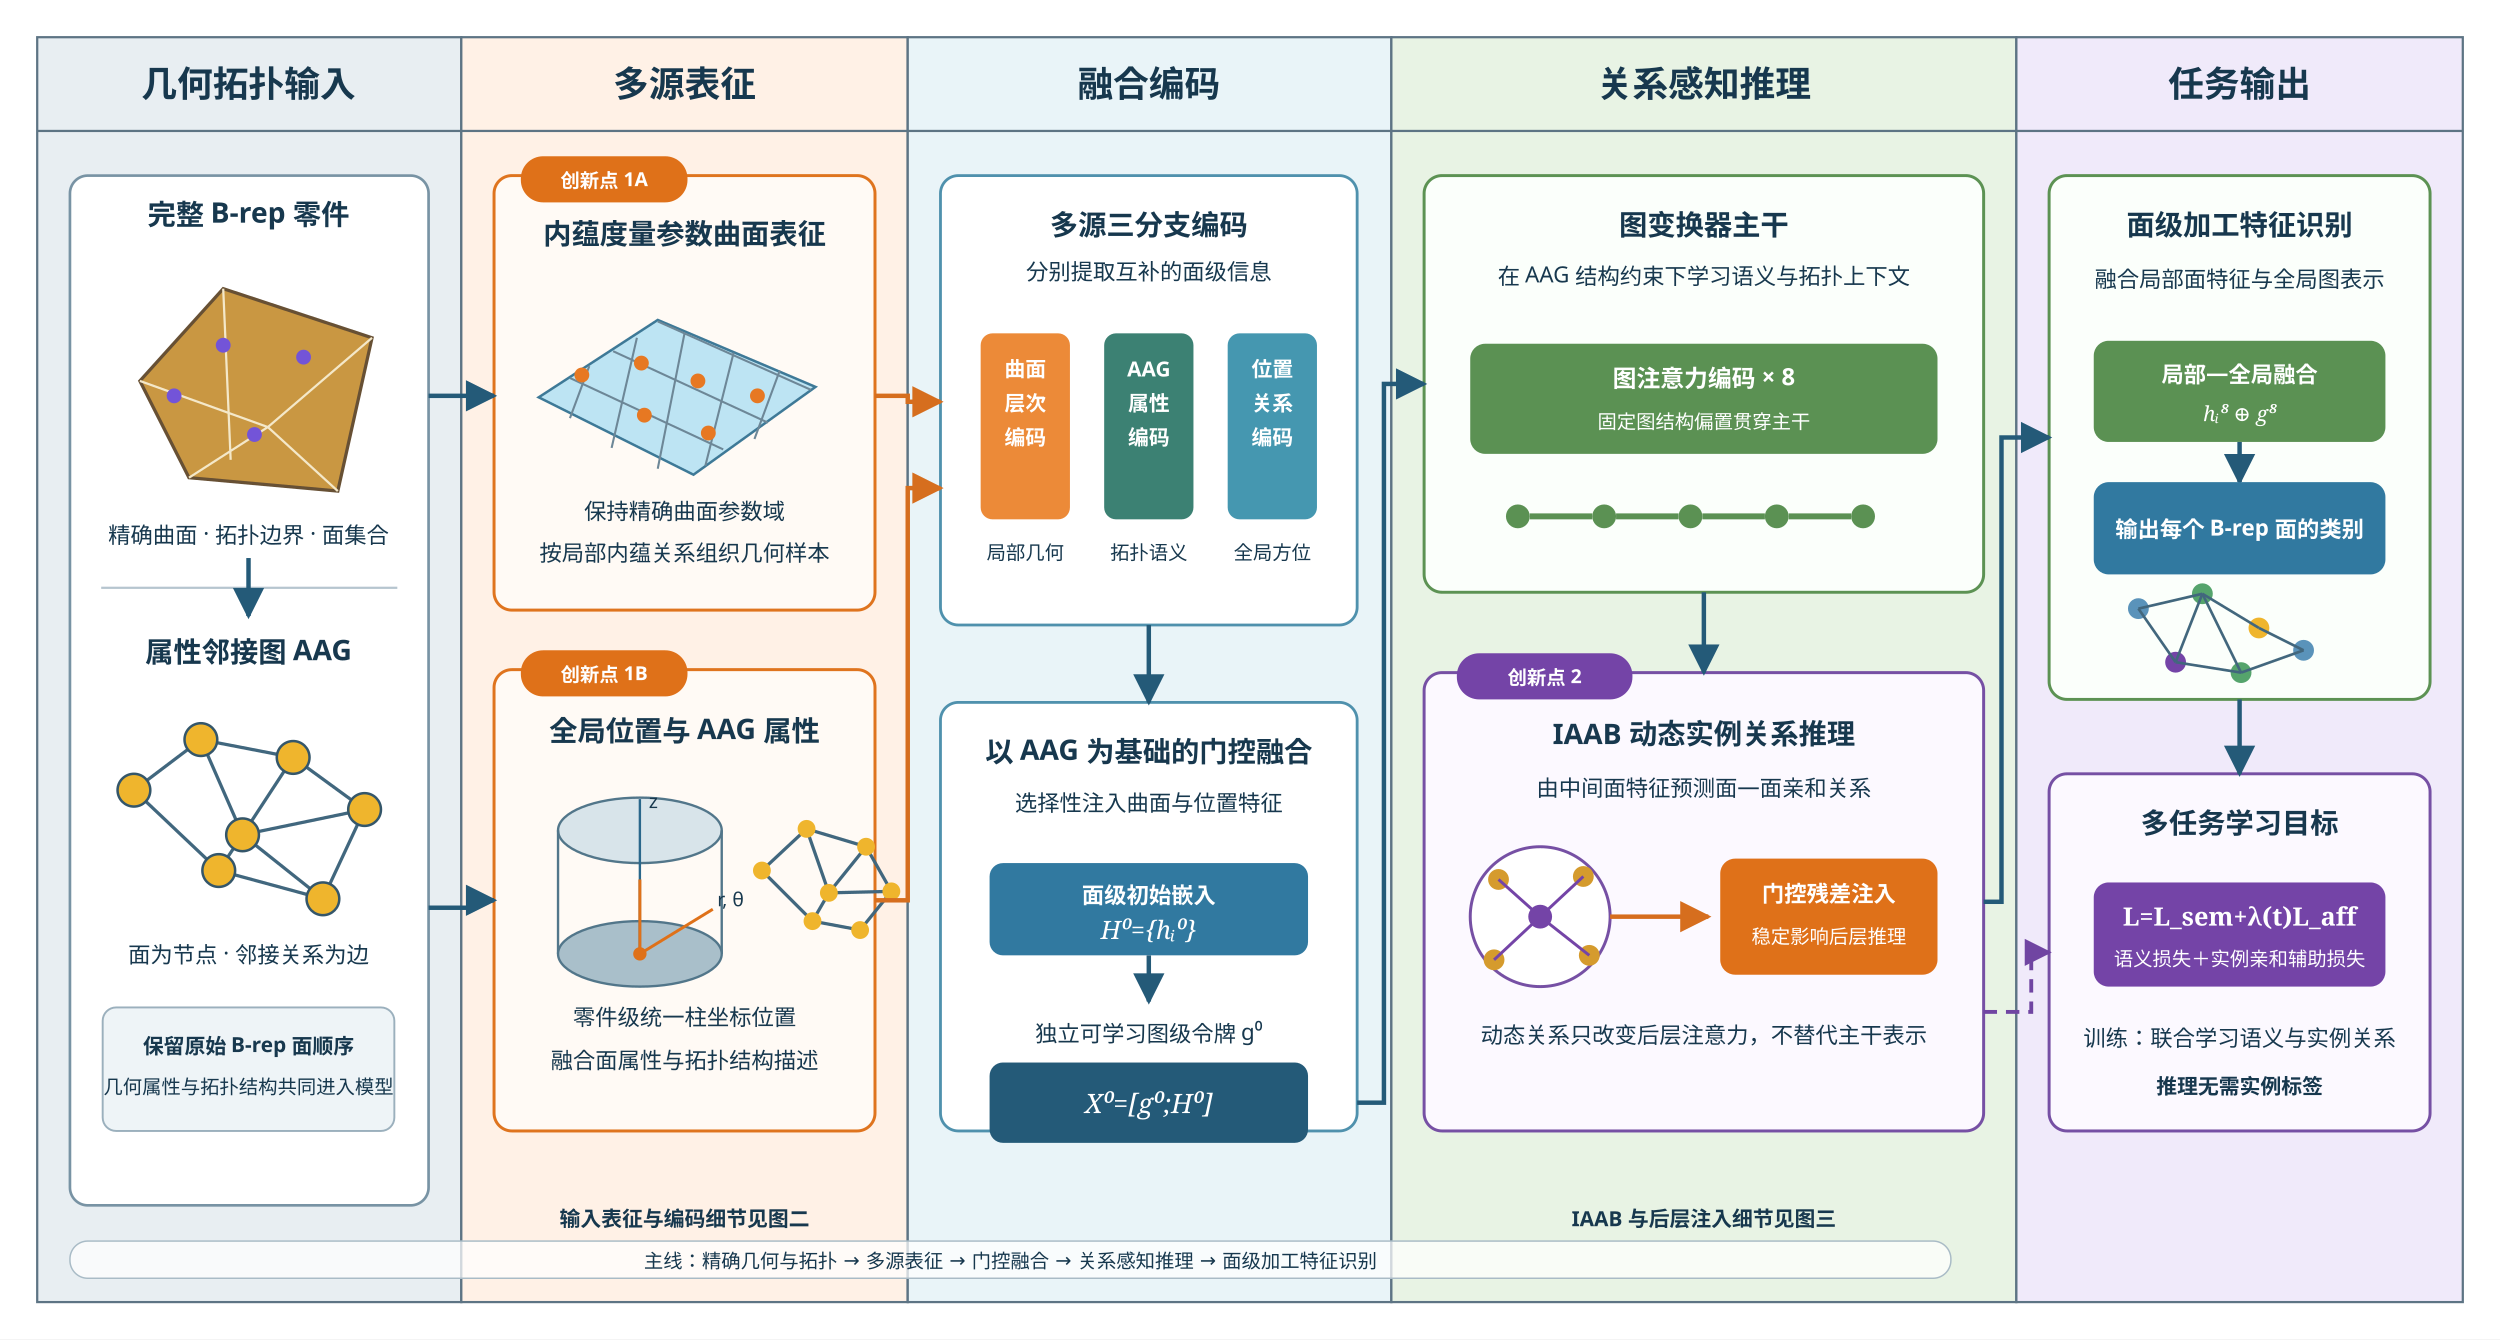
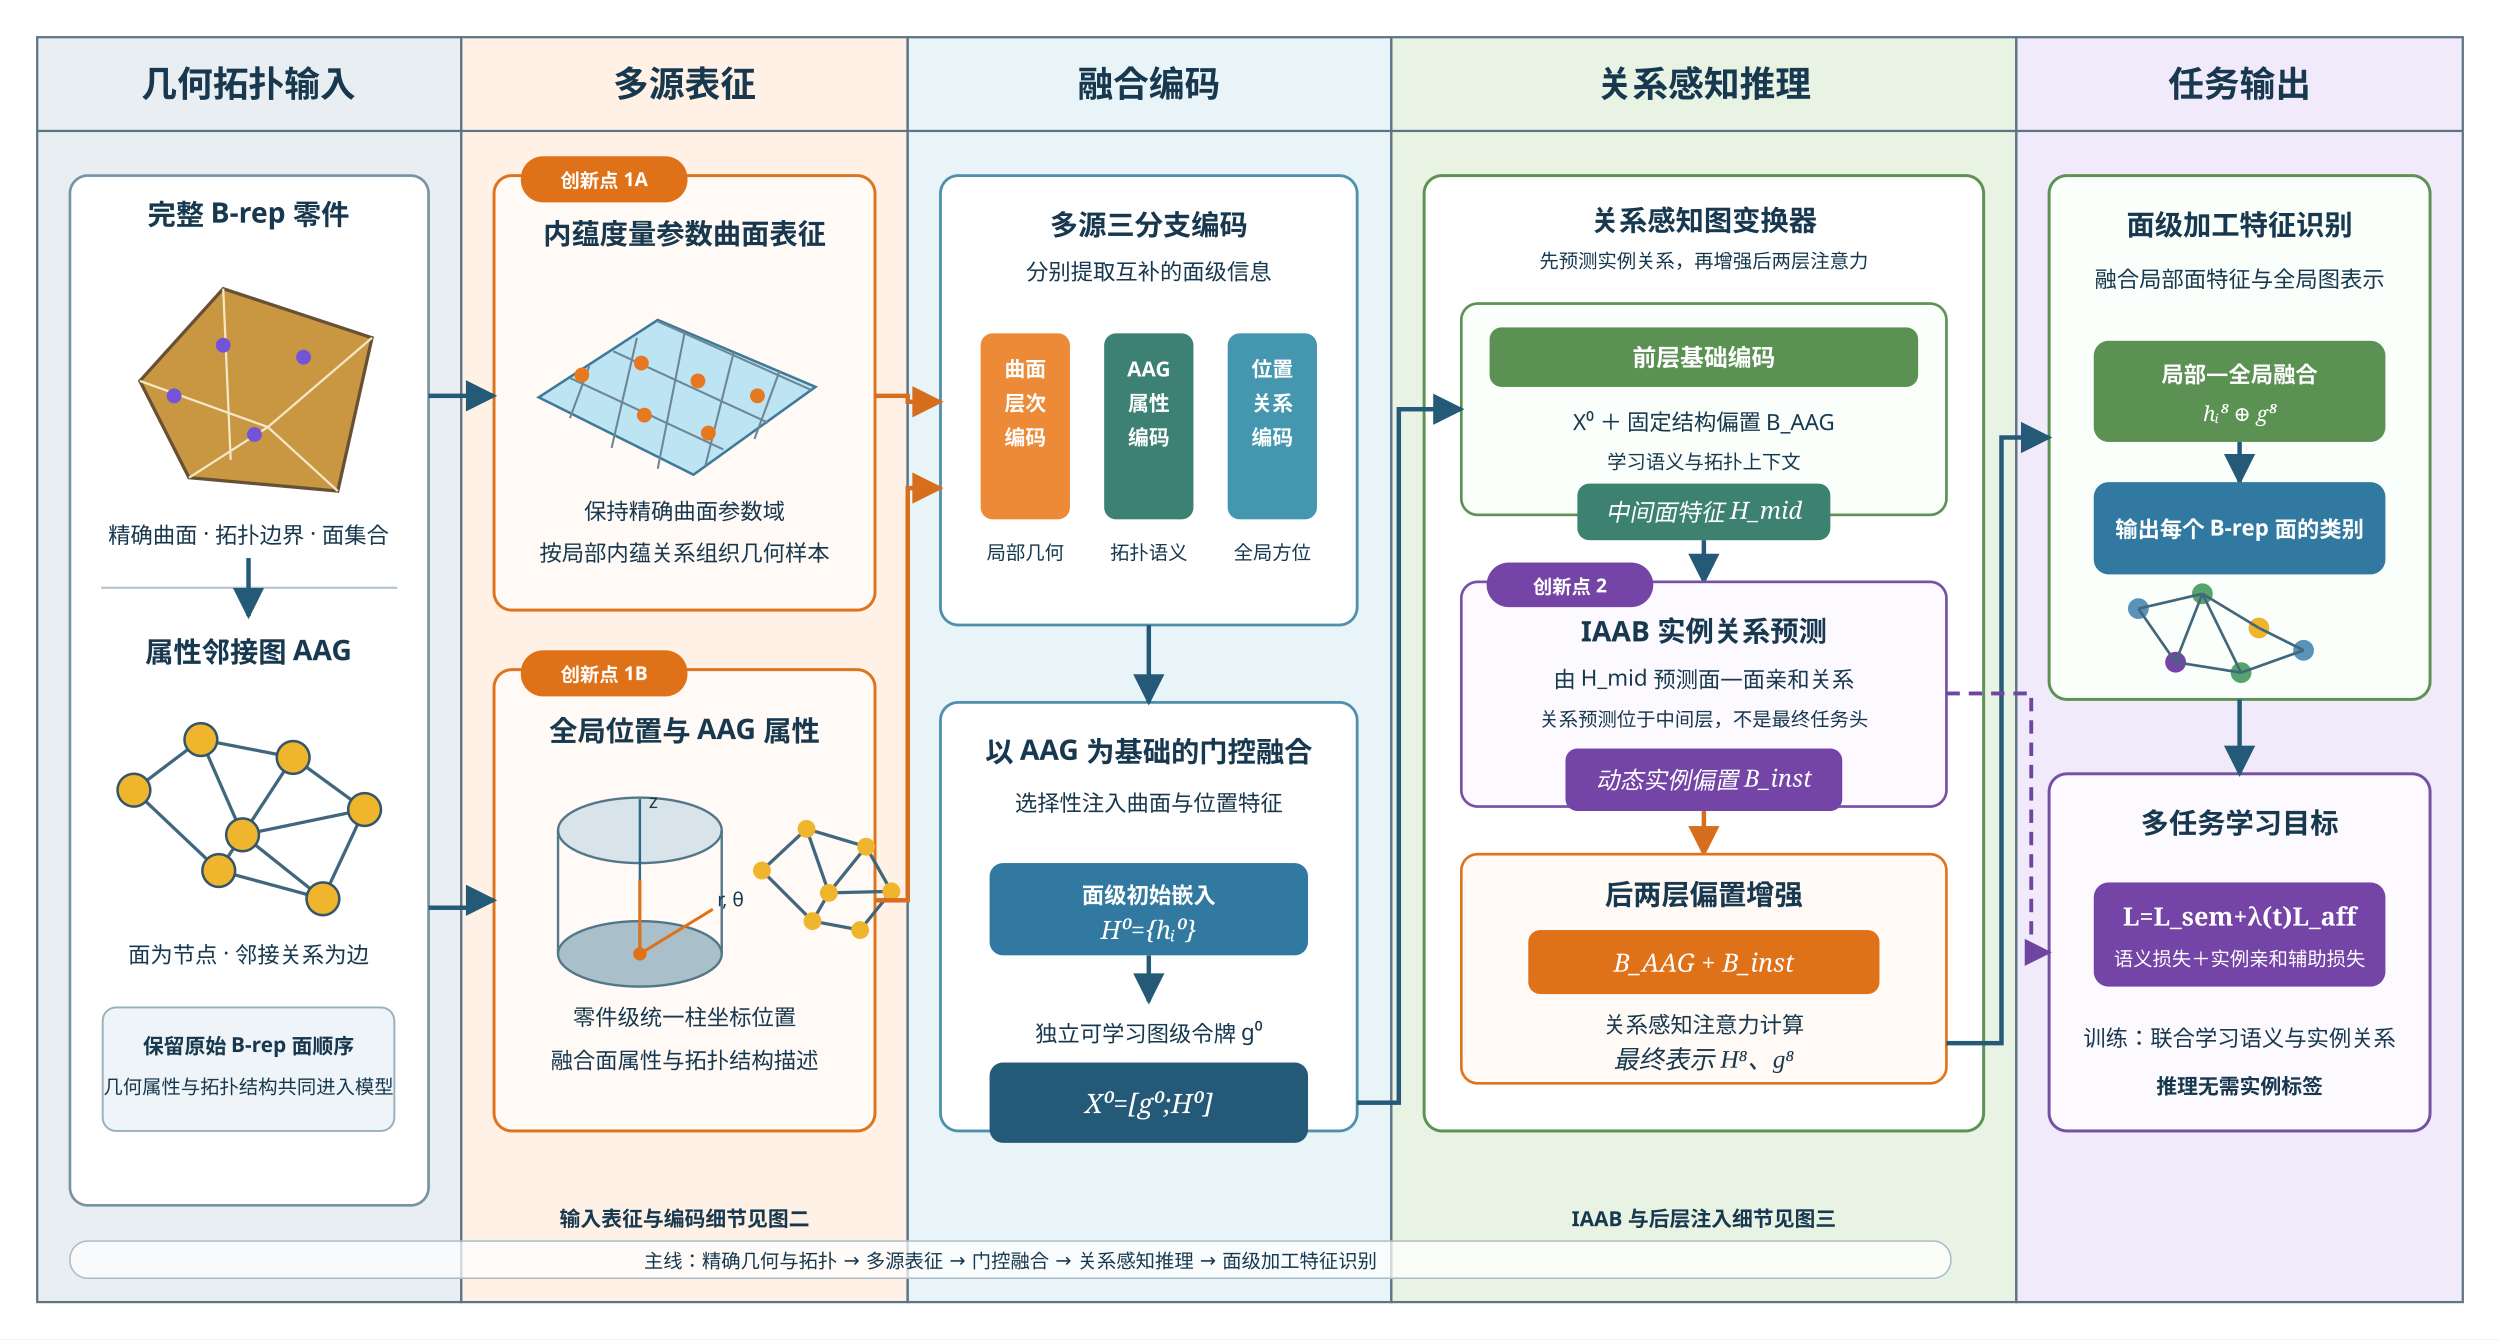
<svg xmlns="http://www.w3.org/2000/svg" width="1680" height="900" viewBox="0 0 1680 900">
  <defs>
    <marker id="arrow-blue" viewBox="0 0 10 10" refX="9" refY="5" markerWidth="7" markerHeight="7" orient="auto">
      <path d="M0 0 L10 5 L0 10 Z" fill="#245a78" />
    </marker>
    <marker id="arrow-orange" viewBox="0 0 10 10" refX="9" refY="5" markerWidth="7" markerHeight="7" orient="auto">
      <path d="M0 0 L10 5 L0 10 Z" fill="#d66e1e" />
    </marker>
    <marker id="arrow-purple" viewBox="0 0 10 10" refX="9" refY="5" markerWidth="7" markerHeight="7" orient="auto">
      <path d="M0 0 L10 5 L0 10 Z" fill="#7045a2" />
    </marker>
  </defs>
  <style type="text/css">
    text{font-family:"Microsoft YaHei","SimHei",sans-serif;fill:#17384e}
    .section{font-size:24px;font-weight:700}
    .title{font-size:19px;font-weight:700}
    .body{font-size:15px}
    .small{font-size:13px}
    .note{font-size:14px;font-weight:700}
    .formula{font-family:Cambria,"Times New Roman",serif;font-size:17px;font-style:italic}
    .formula-small{font-family:Cambria,"Times New Roman",serif;font-size:14px;font-style:italic}
    .white{fill:#ffffff;font-weight:700}
    .flow{fill:none;stroke:#245a78;stroke-width:3;marker-end:url(#arrow-blue)}
    .dynamic{fill:none;stroke:#d66e1e;stroke-width:3;marker-end:url(#arrow-orange)}
    .supervision{fill:none;stroke:#7045a2;stroke-width:2.6;stroke-dasharray:9 6;marker-end:url(#arrow-purple)}
    .icon-line{fill:none;stroke:#41677e;stroke-width:2.2}
    .icon-thin{fill:none;stroke:#6d8797;stroke-width:1.4}
  </style>
  <rect width="1680" height="900" fill="#ffffff" />
  <rect x="25" y="25" width="285" height="850" fill="#e8eef2" stroke="#5d7484" stroke-width="1.5" />
  <rect x="310" y="25" width="300" height="850" fill="#fff1e6" stroke="#5d7484" stroke-width="1.5" />
  <rect x="610" y="25" width="325" height="850" fill="#e9f4f8" stroke="#5d7484" stroke-width="1.5" />
  <rect x="935" y="25" width="420" height="850" fill="#e8f3e4" stroke="#5d7484" stroke-width="1.5" />
  <rect x="1355" y="25" width="300" height="850" fill="#f0eafa" stroke="#5d7484" stroke-width="1.5" />
  <line x1="25" y1="88" x2="1655" y2="88" stroke="#5d7484" stroke-width="1.5" />
  <text class="section" x="167" y="65" text-anchor="middle">几何拓扑输入</text>
  <text class="section" x="460" y="65" text-anchor="middle">多源表征</text>
  <text class="section" x="772" y="65" text-anchor="middle">融合编码</text>
  <text class="section" x="1145" y="65" text-anchor="middle">关系感知推理</text>
  <text class="section" x="1505" y="65" text-anchor="middle">任务输出</text>
  <rect data-role="major-box" x="47" y="118" width="241" height="692" rx="12" fill="#ffffff" stroke="#7893a4" stroke-width="1.8" />
  <text class="title" x="167" y="151" text-anchor="middle">完整 B-rep 零件</text>
  <g transform="translate(72 174)">
    <path d="M22 82 L78 20 L178 53 L155 156 L55 147 Z" fill="#c99742" stroke="#675034" stroke-width="2.2" />
    <path d="M22 82 L108 113 L178 53 M78 20 L83 135 M55 147 L108 113 L155 156" fill="none" stroke="#f4e8c9" stroke-width="1.5" />
    <circle cx="78" cy="58" r="5" fill="#7354d8" />
    <circle cx="132" cy="66" r="5" fill="#7354d8" />
    <circle cx="99" cy="118" r="5" fill="#7354d8" />
    <circle cx="45" cy="92" r="5" fill="#7354d8" />
  </g>
  <text class="body" x="167" y="365" text-anchor="middle">精确曲面 · 拓扑边界 · 面集合</text>
  <line x1="68" y1="395" x2="267" y2="395" stroke="#b6c5cf" stroke-width="1.5" />
  <path class="flow" d="M167 375 V414" />
  <text class="title" x="167" y="445" text-anchor="middle">属性邻接图 AAG</text>
  <g transform="translate(72 477)">
    <path class="icon-line" d="M18 54 L63 20 M18 54 L75 108 M63 20 L125 32 M63 20 L91 84 M125 32 L173 67 M125 32 L91 84 M173 67 L145 127 M173 67 L91 84 M75 108 L91 84 M75 108 L145 127 M91 84 L145 127" />
    <circle cx="18" cy="54" r="11" fill="#efb52d" stroke="#34566a" stroke-width="1.7" />
    <circle cx="63" cy="20" r="11" fill="#efb52d" stroke="#34566a" stroke-width="1.7" />
    <circle cx="125" cy="32" r="11" fill="#efb52d" stroke="#34566a" stroke-width="1.7" />
    <circle cx="173" cy="67" r="11" fill="#efb52d" stroke="#34566a" stroke-width="1.7" />
    <circle cx="75" cy="108" r="11" fill="#efb52d" stroke="#34566a" stroke-width="1.7" />
    <circle cx="91" cy="84" r="11" fill="#efb52d" stroke="#34566a" stroke-width="1.7" />
    <circle cx="145" cy="127" r="11" fill="#efb52d" stroke="#34566a" stroke-width="1.7" />
  </g>
  <text class="body" x="167" y="647" text-anchor="middle">面为节点 · 邻接关系为边</text>
  <rect x="69" y="677" width="196" height="83" rx="9" fill="#eef4f7" stroke="#9bb0bd" stroke-width="1.3" />
  <text class="note" x="167" y="708" text-anchor="middle">保留原始 B-rep 面顺序</text>
  <text class="small" x="167" y="735" text-anchor="middle">几何属性与拓扑结构共同进入模型</text>
  <rect data-role="major-box" x="332" y="118" width="256" height="292" rx="12" fill="#fffaf5" stroke="#df741e" stroke-width="2" />
  <rect x="350" y="105" width="112" height="31" rx="15" fill="#df7119" />
  <text class="white" x="406" y="126" text-anchor="middle" font-size="13">创新点 1A</text>
  <text class="title" x="460" y="164" text-anchor="middle">内蕴度量参数曲面表征</text>
  <g transform="translate(358 190)">
    <path d="M4 77 L84 25 L190 70 L108 129 Z" fill="#bde4f3" stroke="#3e7997" stroke-width="1.7" />
    <path class="icon-thin" d="M25 64 L128 112 M54 46 L158 94 M84 26 L187 72 M38 56 L25 91 M70 37 L53 111 M102 34 L84 125 M135 47 L116 123 M166 59 L149 105" />
    <circle cx="33" cy="62" r="5" fill="#e77822" />
    <circle cx="73" cy="54" r="5" fill="#e77822" />
    <circle cx="111" cy="66" r="5" fill="#e77822" />
    <circle cx="151" cy="76" r="5" fill="#e77822" />
    <circle cx="75" cy="89" r="5" fill="#e77822" />
    <circle cx="118" cy="101" r="5" fill="#e77822" />
  </g>
  <text class="body" x="460" y="349" text-anchor="middle">保持精确曲面参数域</text>
  <text class="body" x="460" y="377" text-anchor="middle">按局部内蕴关系组织几何样本</text>
  <rect data-role="major-box" x="332" y="450" width="256" height="310" rx="12" fill="#fffaf5" stroke="#df741e" stroke-width="2" />
  <rect x="350" y="437" width="112" height="31" rx="15" fill="#df7119" />
  <text class="white" x="406" y="458" text-anchor="middle" font-size="13">创新点 1B</text>
  <text class="title" x="460" y="498" text-anchor="middle">全局位置与 AAG 属性</text>
  <g transform="translate(360 525)">
    <ellipse cx="70" cy="33" rx="55" ry="22" fill="#d8e4ea" stroke="#52768a" stroke-width="1.6" />
    <path d="M15 33 V116 M125 33 V116" fill="none" stroke="#52768a" stroke-width="1.6" />
    <ellipse cx="70" cy="116" rx="55" ry="22" fill="#a9bfca" stroke="#52768a" stroke-width="1.6" />
    <line x1="70" y1="116" x2="70" y2="12" stroke="#2a678b" stroke-width="1.6" />
    <line x1="70" y1="116" x2="119" y2="86" stroke="#df7119" stroke-width="2" />
    <line x1="70" y1="116" x2="70" y2="66" stroke="#df7119" stroke-width="2" />
    <circle cx="70" cy="116" r="4.5" fill="#df7119" />
    <text class="small" x="76" y="18">z</text>
    <text class="small" x="122" y="84">r, θ</text>
    <g transform="translate(144 18)">
      <path class="icon-line" d="M8 42 L38 14 M8 42 L42 76 M38 14 L78 26 M38 14 L53 57 M78 26 L95 56 M78 26 L53 57 M95 56 L74 82 M95 56 L53 57 M42 76 L53 57 M42 76 L74 82" />
      <circle cx="8" cy="42" r="6" fill="#efb52d" />
      <circle cx="38" cy="14" r="6" fill="#efb52d" />
      <circle cx="78" cy="26" r="6" fill="#efb52d" />
      <circle cx="95" cy="56" r="6" fill="#efb52d" />
      <circle cx="42" cy="76" r="6" fill="#efb52d" />
      <circle cx="53" cy="57" r="6" fill="#efb52d" />
      <circle cx="74" cy="82" r="6" fill="#efb52d" />
    </g>
  </g>
  <text class="body" x="460" y="689" text-anchor="middle">零件级统一柱坐标位置</text>
  <text class="body" x="460" y="718" text-anchor="middle">融合面属性与拓扑结构描述</text>
  <text class="note" x="460" y="824" text-anchor="middle" fill="#b35a18">输入表征与编码细节见图二</text>
  <rect data-role="major-box" x="632" y="118" width="280" height="302" rx="12" fill="#ffffff" stroke="#4f91ad" stroke-width="1.9" />
  <text class="title" x="772" y="158" text-anchor="middle">多源三分支编码</text>
  <text class="body" x="772" y="188" text-anchor="middle">分别提取互补的面级信息</text>
  <rect x="659" y="224" width="60" height="125" rx="8" fill="#ec8a38" />
  <rect x="742" y="224" width="60" height="125" rx="8" fill="#3c8173" />
  <rect x="825" y="224" width="60" height="125" rx="8" fill="#4597b0" />
  <text class="white" x="689" y="253" text-anchor="middle" font-size="14">曲面</text>
  <text class="white" x="689" y="276" text-anchor="middle" font-size="14">层次</text>
  <text class="white" x="689" y="299" text-anchor="middle" font-size="14">编码</text>
  <text class="white" x="772" y="253" text-anchor="middle" font-size="14">AAG</text>
  <text class="white" x="772" y="276" text-anchor="middle" font-size="14">属性</text>
  <text class="white" x="772" y="299" text-anchor="middle" font-size="14">编码</text>
  <text class="white" x="855" y="253" text-anchor="middle" font-size="14">位置</text>
  <text class="white" x="855" y="276" text-anchor="middle" font-size="14">关系</text>
  <text class="white" x="855" y="299" text-anchor="middle" font-size="14">编码</text>
  <text class="small" x="689" y="376" text-anchor="middle">局部几何</text>
  <text class="small" x="772" y="376" text-anchor="middle">拓扑语义</text>
  <text class="small" x="855" y="376" text-anchor="middle">全局方位</text>
  <rect data-role="major-box" x="632" y="472" width="280" height="288" rx="12" fill="#ffffff" stroke="#4f91ad" stroke-width="1.9" />
  <text class="title" x="772" y="512" text-anchor="middle">以 AAG 为基础的门控融合</text>
  <text class="body" x="772" y="545" text-anchor="middle">选择性注入曲面与位置特征</text>
  <rect x="665" y="580" width="214" height="62" rx="9" fill="#3179a0" />
  <text class="white" x="772" y="607" text-anchor="middle" font-size="15">面级初始嵌入</text>
  <text x="772" y="631" text-anchor="middle" style="font-family:Cambria,serif;font-size:17px;font-style:italic;fill:#ffffff">H⁰={hᵢ⁰}</text>
  <path class="flow" d="M772 642 V673" />
  <text class="body" x="772" y="700" text-anchor="middle">独立可学习图级令牌 g⁰</text>
  <rect x="665" y="714" width="214" height="54" rx="9" fill="#245a78" />
  <text x="772" y="748" text-anchor="middle" style="font-family:Cambria,serif;font-size:18px;font-style:italic;fill:#ffffff">X⁰=[g⁰;H⁰]</text>
-   <rect data-role="major-box" x="957" y="118" width="376" height="280" rx="12" fill="#fbfffb" stroke="#5c9253" stroke-width="2" />
-   <text class="title" x="1145" y="158" text-anchor="middle">图变换器主干</text>
-   <text class="body" x="1145" y="191" text-anchor="middle">在 AAG 结构约束下学习语义与拓扑上下文</text>
-   <rect x="988" y="231" width="314" height="74" rx="10" fill="#5b9153" />
-   <text class="white" x="1145" y="260" text-anchor="middle" font-size="16">图注意力编码 × 8</text>
-   <text x="1145" y="288" text-anchor="middle" style="font-size:13px;fill:#ffffff">固定图结构偏置贯穿主干</text>
-   <g transform="translate(1020 331)">
-     <circle cx="0" cy="16" r="8" fill="#5b9153" />
-     <line x1="8" y1="16" x2="50" y2="16" stroke="#5b9153" stroke-width="4" />
-     <circle cx="58" cy="16" r="8" fill="#5b9153" />
-     <line x1="66" y1="16" x2="108" y2="16" stroke="#5b9153" stroke-width="4" />
-     <circle cx="116" cy="16" r="8" fill="#5b9153" />
-     <line x1="124" y1="16" x2="166" y2="16" stroke="#5b9153" stroke-width="4" />
-     <circle cx="174" cy="16" r="8" fill="#5b9153" />
-     <line x1="182" y1="16" x2="224" y2="16" stroke="#5b9153" stroke-width="4" />
-     <circle cx="232" cy="16" r="8" fill="#5b9153" />
-   </g>
-   <rect data-role="major-box" x="957" y="452" width="376" height="308" rx="12" fill="#fcf9ff" stroke="#7650a4" stroke-width="2" />
-   <rect x="979" y="439" width="118" height="31" rx="15" fill="#7444a7" />
-   <text class="white" x="1038" y="460" text-anchor="middle" font-size="13">创新点 2</text>
-   <text class="title" x="1145" y="500" text-anchor="middle">IAAB 动态实例关系推理</text>
-   <text class="body" x="1145" y="535" text-anchor="middle">由中间面特征预测面—面亲和关系</text>
-   <circle cx="1035" cy="616" r="47" fill="#ffffff" stroke="#7650a4" stroke-width="2" />
-   <circle cx="1035" cy="616" r="8" fill="#7444a7" />
-   <circle cx="1007" cy="591" r="7" fill="#d59b2d" />
-   <circle cx="1064" cy="589" r="7" fill="#d59b2d" />
-   <circle cx="1068" cy="642" r="7" fill="#d59b2d" />
-   <circle cx="1004" cy="645" r="7" fill="#d59b2d" />
-   <line x1="1035" y1="616" x2="1007" y2="591" stroke="#7444a7" stroke-width="2" />
-   <line x1="1035" y1="616" x2="1064" y2="589" stroke="#7444a7" stroke-width="2" />
-   <line x1="1035" y1="616" x2="1068" y2="642" stroke="#7444a7" stroke-width="2" />
-   <line x1="1035" y1="616" x2="1004" y2="645" stroke="#7444a7" stroke-width="2" />
-   <path class="dynamic" d="M1082 616 H1148" />
-   <rect x="1156" y="577" width="146" height="78" rx="10" fill="#df7119" />
-   <text class="white" x="1229" y="606" text-anchor="middle" font-size="15">门控残差注入</text>
-   <text x="1229" y="634" text-anchor="middle" style="font-size:13px;fill:#ffffff">稳定影响后层推理</text>
-   <text class="body" x="1145" y="701" text-anchor="middle">动态关系只改变后层注意力，不替代主干表示</text>
+   <rect data-role="major-box" x="957" y="118" width="376" height="642" rx="12" fill="#ffffff" stroke="#5c9253" stroke-width="2" />
+   <text class="title" x="1145" y="155" text-anchor="middle">关系感知图变换器</text>
+   <text class="small" x="1145" y="180" text-anchor="middle">先预测实例关系，再增强后两层注意力</text>
+   <rect data-role="reasoning-stage" x="982" y="204" width="326" height="142" rx="11" fill="#fbfffb" stroke="#5c9253" stroke-width="1.8" />
+   <rect x="1001" y="220" width="288" height="40" rx="8" fill="#5b9153" />
+   <text class="white" x="1145" y="246" text-anchor="middle" font-size="16">前层基础编码</text>
+   <text class="body" x="1145" y="289" text-anchor="middle">X⁰ ＋ 固定结构偏置 B_AAG</text>
+   <text class="small" x="1145" y="315" text-anchor="middle">学习语义与拓扑上下文</text>
+   <rect x="1060" y="325" width="170" height="38" rx="8" fill="#3d8171" />
+   <text x="1145" y="350" text-anchor="middle" style="font-family:Cambria,serif;font-size:16px;font-style:italic;fill:#ffffff">中间面特征 H_mid</text>
+   <path class="flow" d="M1145 363 V391" />
+   <rect data-role="reasoning-stage" x="982" y="391" width="326" height="151" rx="11" fill="#fcf9ff" stroke="#7650a4" stroke-width="1.8" />
+   <rect x="999" y="378" width="112" height="30" rx="15" fill="#7444a7" />
+   <text class="white" x="1055" y="399" text-anchor="middle" font-size="13">创新点 2</text>
+   <text class="title" x="1145" y="431" text-anchor="middle">IAAB 实例关系预测</text>
+   <text class="body" x="1145" y="462" text-anchor="middle">由 H_mid 预测面—面亲和关系</text>
+   <text class="small" x="1145" y="488" text-anchor="middle">关系预测位于中间层，不是最终任务头</text>
+   <rect x="1052" y="503" width="186" height="42" rx="8" fill="#7444a7" />
+   <text x="1145" y="530" text-anchor="middle" style="font-family:Cambria,serif;font-size:16px;font-style:italic;fill:#ffffff">动态实例偏置 B_inst</text>
+   <path class="dynamic" d="M1145 545 V574" />
+   <rect data-role="reasoning-stage" x="982" y="574" width="326" height="154" rx="11" fill="#fffaf5" stroke="#df741e" stroke-width="1.8" />
+   <text class="title" x="1145" y="608" text-anchor="middle">后两层偏置增强</text>
+   <rect x="1027" y="625" width="236" height="43" rx="8" fill="#df7119" />
+   <text x="1145" y="653" text-anchor="middle" style="font-family:Cambria,serif;font-size:17px;font-style:italic;fill:#ffffff">B_AAG + B_inst</text>
+   <text class="body" x="1145" y="694" text-anchor="middle">关系感知注意力计算</text>
+   <text class="formula" x="1145" y="718" text-anchor="middle">最终表示 H⁸、g⁸</text>
  <text class="note" x="1145" y="824" text-anchor="middle" fill="#7045a2">IAAB 与后层注入细节见图三</text>
  <rect data-role="major-box" x="1377" y="118" width="256" height="352" rx="12" fill="#fbfffb" stroke="#5c9253" stroke-width="2" />
  <text class="title" x="1505" y="158" text-anchor="middle">面级加工特征识别</text>
  <text class="body" x="1505" y="193" text-anchor="middle">融合局部面特征与全局图表示</text>
  <rect x="1407" y="229" width="196" height="68" rx="10" fill="#5b9153" />
  <text class="white" x="1505" y="257" text-anchor="middle" font-size="15">局部—全局融合</text>
  <text x="1505" y="283" text-anchor="middle" style="font-family:Cambria,serif;font-size:14px;font-style:italic;fill:#ffffff">hᵢ⁸ ⊕ g⁸</text>
  <path class="flow" d="M1505 297 V324" />
  <rect x="1407" y="324" width="196" height="62" rx="10" fill="#3179a0" />
  <text class="white" x="1505" y="361" text-anchor="middle" font-size="15">输出每个 B-rep 面的类别</text>
  <g transform="translate(1437 409)">
    <circle cx="0" cy="0" r="7" fill="#5a93ba" />
    <circle cx="43" cy="-10" r="7" fill="#55a46c" />
    <circle cx="81" cy="13" r="7" fill="#efb52d" />
    <circle cx="25" cy="36" r="7" fill="#7444a7" />
    <circle cx="69" cy="43" r="7" fill="#55a46c" />
    <circle cx="111" cy="28" r="7" fill="#5a93ba" />
    <line x1="0" y1="0" x2="43" y2="-10" stroke="#42677d" stroke-width="1.8" />
    <line x1="43" y1="-10" x2="81" y2="13" stroke="#42677d" stroke-width="1.8" />
    <line x1="0" y1="0" x2="25" y2="36" stroke="#42677d" stroke-width="1.8" />
    <line x1="43" y1="-10" x2="25" y2="36" stroke="#42677d" stroke-width="1.8" />
    <line x1="43" y1="-10" x2="69" y2="43" stroke="#42677d" stroke-width="1.8" />
    <line x1="81" y1="13" x2="111" y2="28" stroke="#42677d" stroke-width="1.8" />
    <line x1="25" y1="36" x2="69" y2="43" stroke="#42677d" stroke-width="1.8" />
    <line x1="69" y1="43" x2="111" y2="28" stroke="#42677d" stroke-width="1.8" />
  </g>
  <rect data-role="major-box" x="1377" y="520" width="256" height="240" rx="12" fill="#fcf9ff" stroke="#7650a4" stroke-width="2" />
  <text class="title" x="1505" y="560" text-anchor="middle">多任务学习目标</text>
  <rect x="1407" y="593" width="196" height="70" rx="10" fill="#7444a7" />
  <text x="1505" y="622" text-anchor="middle" style="font-family:Cambria,serif;font-size:17px;font-weight:700;fill:#ffffff">L=L_sem+λ(t)L_aff</text>
  <text x="1505" y="649" text-anchor="middle" style="font-size:13px;fill:#ffffff">语义损失＋实例亲和辅助损失</text>
  <text class="body" x="1505" y="703" text-anchor="middle">训练：联合学习语义与实例关系</text>
  <text class="note" x="1505" y="735" text-anchor="middle">推理无需实例标签</text>
  <path class="flow" d="M288 266 H332" />
  <path class="flow" d="M288 610 H315 V605 H332" />
  <path class="dynamic" d="M588 266 H610 V270 H632" />
  <path class="dynamic" d="M588 605 H610 V328 H632" />
  <path class="flow" d="M772 420 V472" />
-   <path class="flow" d="M912 741 H930 V258 H957" />
-   <path class="flow" d="M1145 398 V452" />
-   <path class="flow" d="M1333 606 H1345 V294 H1377" />
+   <path class="flow" d="M912 741 H940 V275 H982" />
+   <path class="flow" d="M1308 701 H1345 V294 H1377" />
  <path class="flow" d="M1505 470 V520" />
-   <path class="supervision" d="M1333 680 H1365 V640 H1377" />
+   <path class="supervision" d="M1308 466 H1365 V640 H1377" />
  <rect x="47" y="834" width="1264" height="25" rx="12" fill="#ffffff" fill-opacity="0.72" stroke="#a9bbc6" stroke-width="1" />
  <text class="small" x="679" y="852" text-anchor="middle">主线：精确几何与拓扑 → 多源表征 → 门控融合 → 关系感知推理 → 面级加工特征识别</text>
</svg>
